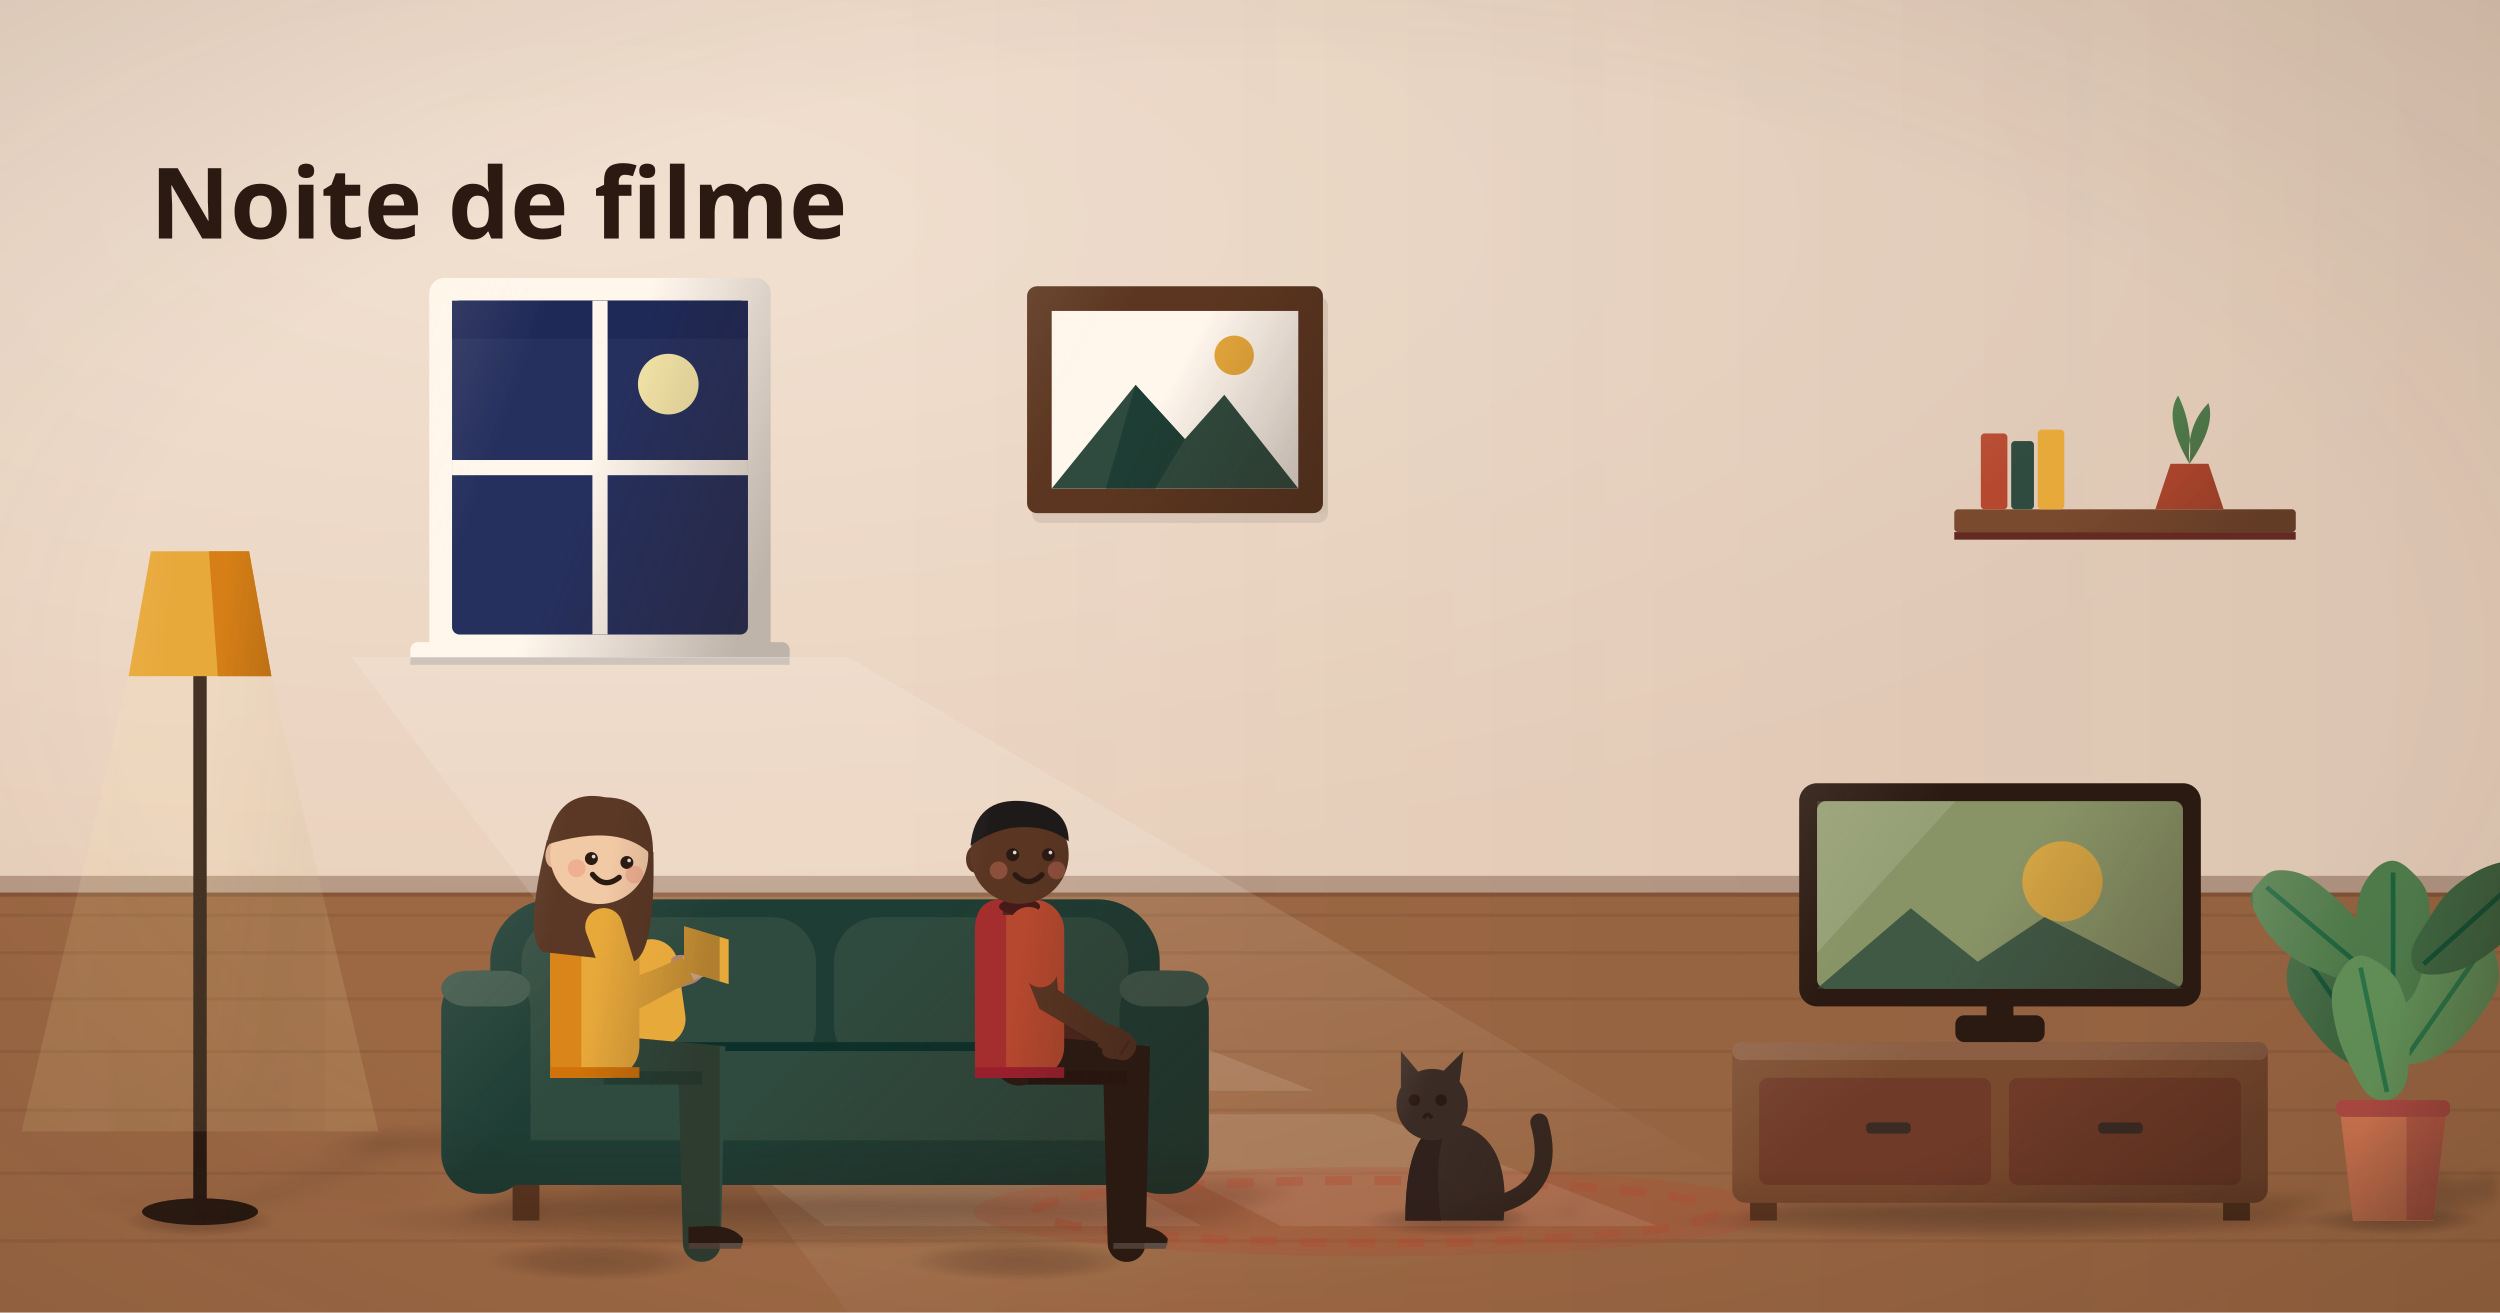
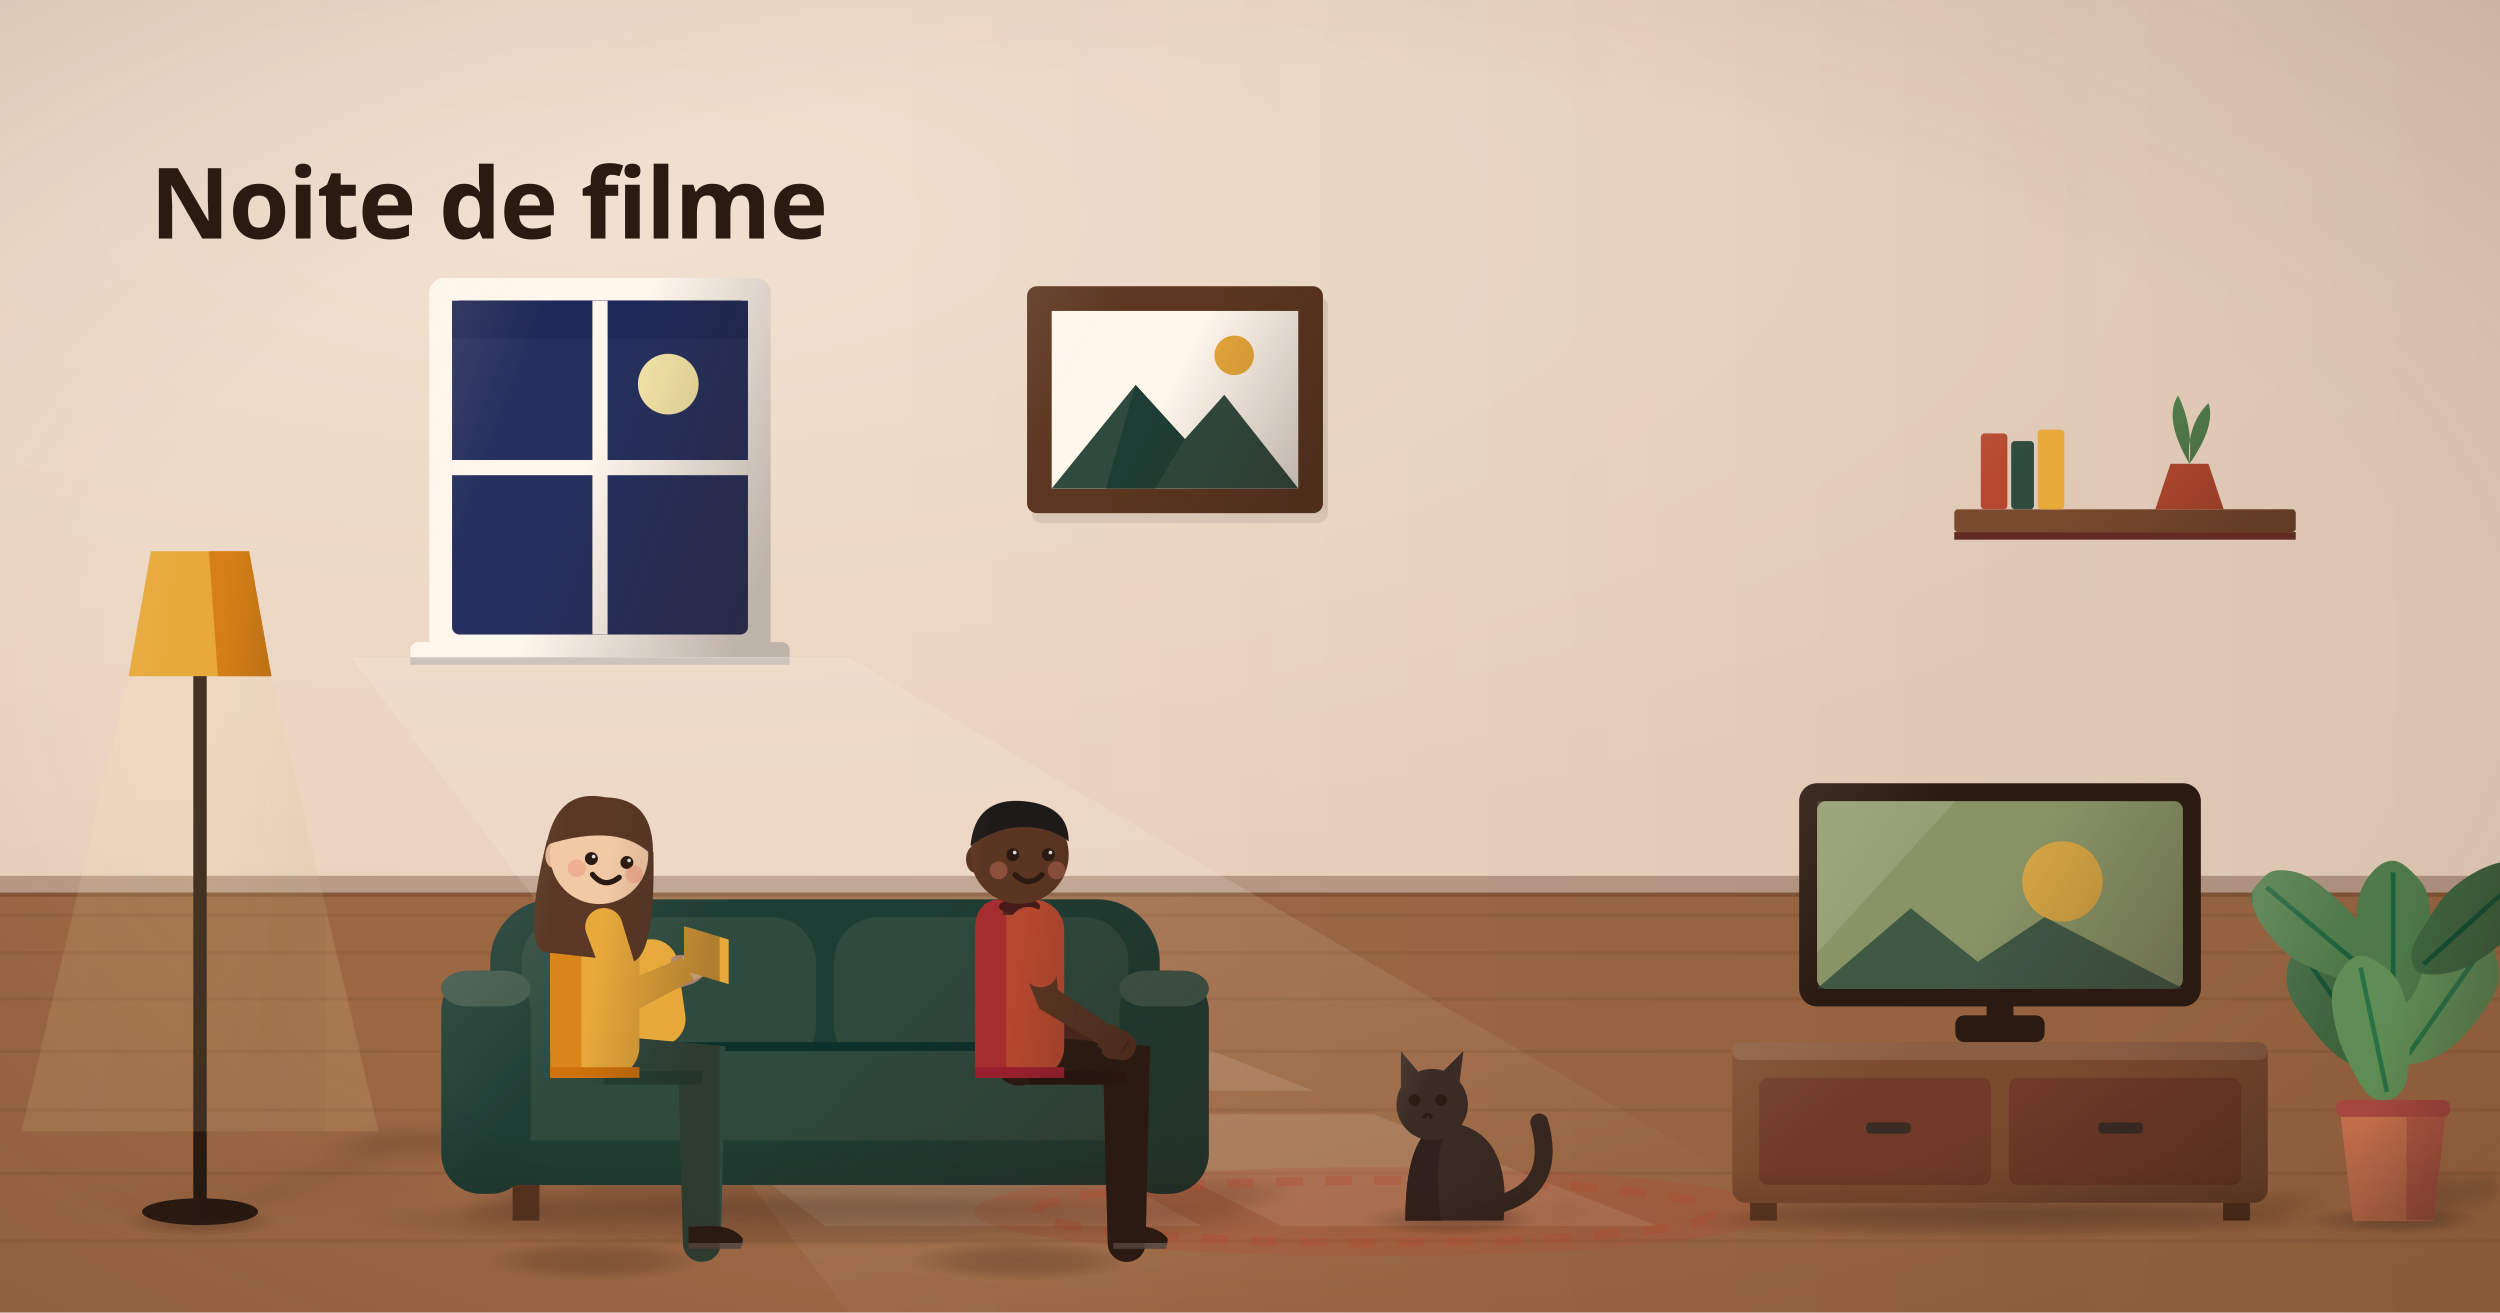
<svg xmlns="http://www.w3.org/2000/svg" width="1200" height="630" viewBox="0 0 1200 630">
  <defs>
    <linearGradient id="sky" x1="0" y1="0" x2="0" y2="1">
      <stop offset="0" stop-color="#F4E1D2" />
      <stop offset="0.55" stop-color="#f4e1d2" />
      <stop offset="0.85" stop-color="#F6E4D6" />
      <stop offset="1" stop-color="#F4E1D2" />
    </linearGradient>
    <linearGradient id="ground" x1="0" y1="0" x2="0" y2="1">
      <stop offset="0" stop-color="#9B6C50" />
      <stop offset="1" stop-color="#865137" />
    </linearGradient>
    <radialGradient id="cshadow">
      <stop offset="0" stop-color="rgb(43,26,18)" stop-opacity="0.24" />
      <stop offset="0.55" stop-color="rgb(43,26,18)" stop-opacity="0.176" />
      <stop offset="1" stop-color="rgb(43,26,18)" stop-opacity="0" />
    </radialGradient>
    <filter id="hazeFar" color-interpolation-filters="sRGB">
      <feColorMatrix type="matrix" values="0.92 0 0 0 0.073 0 0.92 0 0 0.066 0 0 0.92 0 0.060 0 0 0 1 0" />
    </filter>
    <filter id="hazeMid" color-interpolation-filters="sRGB">
      <feColorMatrix type="matrix" values="0.96 0 0 0 0.037 0 0.96 0 0 0.033 0 0 0.96 0 0.030 0 0 0 1 0" />
    </filter>
    <linearGradient id="lgLight" x1="0" y1="0" x2="1" y2="0.35">
      <stop offset="0" stop-color="#FFF4DE" stop-opacity="0.156" />
      <stop offset="0.42" stop-color="#FFF4DE" stop-opacity="0" />
    </linearGradient>
    <linearGradient id="lgShade" x1="0" y1="0" x2="1" y2="0.35">
      <stop offset="0.6" stop-color="rgb(43,26,18)" stop-opacity="0" />
      <stop offset="1" stop-color="rgb(43,26,18)" stop-opacity="0.300" />
    </linearGradient>
    <linearGradient id="lgAO" x1="0" y1="0" x2="0" y2="1">
      <stop offset="0.72" stop-color="rgb(43,26,18)" stop-opacity="0" />
      <stop offset="1" stop-color="rgb(43,26,18)" stop-opacity="0.192" />
    </linearGradient>
    <filter id="toWhite" color-interpolation-filters="sRGB">
      <feColorMatrix values="0 0 0 0 1 0 0 0 0 1 0 0 0 0 1 0 0 0 1 0" />
    </filter>
    <filter id="castF" x="-30%" y="-30%" width="160%" height="160%" color-interpolation-filters="sRGB">
      <feColorMatrix values="0 0 0 0 0.169 0 0 0 0 0.102 0 0 0 0 0.071 0 0 0 1 0" />
      <feGaussianBlur stdDeviation="3.8" />
    </filter>
    <clipPath id="groundClip">
      <rect y="428.4" width="1200" height="630" />
    </clipPath>
    <radialGradient id="glow" cx="0.24" cy="0.25" r="0.75">
      <stop offset="0" stop-color="#FFF4DE" stop-opacity="0.330" />
      <stop offset="1" stop-color="#FFF4DE" stop-opacity="0" />
    </radialGradient>
    <linearGradient id="falloff" x1="0" y1="0" x2="1" y2="0">
      <stop offset="0.35" stop-color="rgb(43,26,18)" stop-opacity="0" />
      <stop offset="1" stop-color="rgb(43,26,18)" stop-opacity="0.078" />
    </linearGradient>
    <linearGradient id="shaftGrad" x1="0.240" y1="0.501" x2="0.563" y2="1">
      <stop offset="0" stop-color="#FFF4DE" stop-opacity="0.132" />
      <stop offset="0.75" stop-color="#FFF4DE" stop-opacity="0.036" />
      <stop offset="1" stop-color="#FFF4DE" stop-opacity="0" />
    </linearGradient>
    <radialGradient id="vignette" cx="0.5" cy="0.5" r="0.75">
      <stop offset="0.6" stop-color="rgb(43,26,18)" stop-opacity="0" />
      <stop offset="1" stop-color="rgb(43,26,18)" stop-opacity="0.102" />
    </radialGradient>
  </defs>
  <rect width="1200" height="428.4" fill="#EAD2BE" />
  <rect y="428.4" width="1200" height="201.6" fill="#9C6844" />
  <rect y="420.4" width="1200" height="10" fill="#5C3620" fill-opacity="0.35" stroke-opacity="0.35" />
  <rect x="0" y="438.6" width="1200" height="1.5" fill="#5C3620" fill-opacity="0.15" stroke-opacity="0.15" />
  <rect x="0" y="456.6" width="1200" height="1.5" fill="#5C3620" fill-opacity="0.15" stroke-opacity="0.15" />
  <rect x="0" y="478.7" width="1200" height="1.5" fill="#5C3620" fill-opacity="0.15" stroke-opacity="0.15" />
  <rect x="0" y="504.0" width="1200" height="1.5" fill="#5C3620" fill-opacity="0.15" stroke-opacity="0.15" />
  <rect x="0" y="532.1" width="1200" height="1.5" fill="#5C3620" fill-opacity="0.15" stroke-opacity="0.15" />
  <rect x="0" y="562.4" width="1200" height="1.5" fill="#5C3620" fill-opacity="0.15" stroke-opacity="0.15" />
  <rect x="0" y="594.9" width="1200" height="1.5" fill="#5C3620" fill-opacity="0.15" stroke-opacity="0.15" />
  <rect width="1200" height="428.4" fill="url(#glow)" style="mix-blend-mode: screen;" />
  <rect width="1200" height="630" fill="url(#falloff)" style="mix-blend-mode: multiply;" />
  <polygon points="168.7,315.5 407.3,315.5 944.4,630.0 407.3,630.0" fill="url(#shaftGrad)" style="mix-blend-mode: screen;" />
  <polygon points="241.8,469.9 355.9,469.9 455.9,523.6 311.7,523.6" fill="#FFF4DE" fill-opacity="0.120" stroke-opacity="0.120" style="mix-blend-mode: screen;" />
  <polygon points="379.9,469.9 494.0,469.9 630.5,523.6 486.2,523.6" fill="#FFF4DE" fill-opacity="0.120" stroke-opacity="0.120" style="mix-blend-mode: screen;" />
  <polygon points="326.4,534.8 476.9,534.8 576.9,588.5 396.2,588.5" fill="#FFF4DE" fill-opacity="0.120" stroke-opacity="0.120" style="mix-blend-mode: screen;" />
  <polygon points="508.6,534.8 659.2,534.8 795.7,588.5 615.0,588.5" fill="#FFF4DE" fill-opacity="0.120" stroke-opacity="0.120" style="mix-blend-mode: screen;" />
  <g clip-path="url(#groundClip)" opacity="0.189" style="mix-blend-mode: multiply;">
    <g filter="url(#castF)">
      <use href="#b_luz" transform="translate(96.0 585.9) matrix(1 0 -0.350 0.13 0 0) scale(2.142)" />
      <use href="#b_sofa" transform="translate(396.0 585.9) matrix(1 0 -0.350 0.13 0 0) scale(2.142)" />
      <use href="#b_rack" transform="translate(960.0 585.9) matrix(1 0 -0.350 0.13 0 0) scale(2.142)" />
      <use href="#b_planta" transform="translate(1148.7 585.9) matrix(1 0 -0.350 0.13 0 0) scale(1.607)" />
      <use href="#b_gato" transform="translate(696.0 585.9) matrix(1 0 -0.350 0.13 0 0) scale(2.142)" />
    </g>
  </g>
  <g style="isolation: isolate;">
    <g id="janela" transform="translate(288.0 315.5) scale(1.821)">
      <g id="b_janela">
        <rect x="-45" y="-100" width="90" height="100" rx="4" fill="#FFF6EC" />
        <rect x="-39" y="-94" width="78" height="88" rx="2" fill="#26305E" />
        <rect x="-39" y="-94" width="78" height="10" rx="0" fill="#1F2957" />
        <circle cx="18" cy="-72" r="8" fill="#F5E6A8" />
        <rect x="-2" y="-94" width="4" height="88" rx="0" fill="#FFF6EC" />
        <rect x="-39" y="-52" width="78" height="4" rx="0" fill="#FFF6EC" />
        <rect x="-50" y="-4" width="100" height="6" rx="2" fill="#FFF6EC" />
        <rect x="-50" y="0" width="100" height="2" rx="0" fill="#CFC4BB" />
      </g>
    </g>
    <mask id="mk_janela" maskUnits="userSpaceOnUse" x="173.3" y="97.0" width="229.4" height="218.5">
      <use href="#b_janela" transform="translate(288.0 315.5) scale(1.821)" filter="url(#toWhite)" />
    </mask>
    <g mask="url(#mk_janela)" opacity="1">
      <rect x="173.3" y="97.0" width="229.4" height="218.5" fill="url(#lgLight)" style="mix-blend-mode: screen;" />
      <rect x="173.3" y="97.0" width="229.4" height="218.5" fill="url(#lgLight)" fill-opacity="0.3" stroke-opacity="0.3" style="mix-blend-mode: screen;" />
      <rect x="173.3" y="97.0" width="229.4" height="218.5" fill="url(#lgShade)" style="mix-blend-mode: multiply;" />
    </g>
  </g>
  <g style="isolation: isolate;">
    <g id="quadro" transform="translate(564.0 246.3) scale(2.367)">
      <g id="b_quadro">
        <rect x="-29" y="-44" width="60" height="46" rx="2" fill="rgba(0,0,0,0.08)" />
        <rect x="-30" y="-46" width="60" height="46" rx="2" fill="#5C3620" />
        <rect x="-25" y="-41" width="50" height="36" rx="0" fill="#FFF6EC" />
        <path d="M-25 -5 L-8 -26 L2 -15 L10 -24 L25 -5 Z" fill="#2F4A3E" />
        <path d="M-8 -26 L2 -15 L-4 -5 L-14 -5 Z" fill="#1E3D34" />
        <circle cx="12" cy="-32" r="4" fill="#E8A93B" />
      </g>
    </g>
    <mask id="mk_quadro" maskUnits="userSpaceOnUse" x="464.6" y="115.7" width="198.8" height="130.7">
      <use href="#b_quadro" transform="translate(564.0 246.3) scale(2.367)" filter="url(#toWhite)" />
    </mask>
    <g mask="url(#mk_quadro)" opacity="1">
      <rect x="464.6" y="115.7" width="198.8" height="130.7" fill="url(#lgLight)" style="mix-blend-mode: screen;" />
      <rect x="464.6" y="115.7" width="198.8" height="130.7" fill="url(#lgShade)" style="mix-blend-mode: multiply;" />
    </g>
  </g>
  <g style="isolation: isolate;">
    <g id="prat" transform="translate(1020.0 255.4) scale(1.821)">
      <g id="b_prat">
        <rect x="-45" y="-6" width="90" height="6" rx="1" fill="#7A4A2E" />
        <rect x="-45" y="0" width="90" height="2" rx="0" fill="#622A21" />
        <rect x="-38" y="-26" width="7" height="20" rx="1" fill="#B5482E" />
        <rect x="-30" y="-24" width="6" height="18" rx="1" fill="#2F4A3E" />
        <rect x="-23" y="-27" width="7" height="21" rx="1" fill="#E8A93B" />
        <path d="M8 -6 L12 -18 L22 -18 L26 -6 Z" fill="#B5482E" />
        <path d="M17 -18 Q10 -30 14 -36 Q18 -28 17 -18 Z M17 -18 Q24 -28 22 -34 Q16 -28 17 -18 Z" fill="#4F7A4A" />
      </g>
    </g>
    <mask id="mk_prat" maskUnits="userSpaceOnUse" x="905.3" y="181.1" width="229.4" height="74.3">
      <use href="#b_prat" transform="translate(1020.0 255.4) scale(1.821)" filter="url(#toWhite)" />
    </mask>
    <g mask="url(#mk_prat)" opacity="1">
      <rect x="905.3" y="181.1" width="229.4" height="74.3" fill="url(#lgLight)" style="mix-blend-mode: screen;" />
      <rect x="905.3" y="181.1" width="229.4" height="74.3" fill="url(#lgShade)" style="mix-blend-mode: multiply;" />
    </g>
  </g>
  <g style="isolation: isolate;">
    <g id="tapete" transform="translate(660.0 585.9) scale(2.142)">
      <g id="b_tapete">
        <ellipse cx="0" cy="-2" rx="90" ry="10" fill="#B5482E" fill-opacity="0.22" stroke-opacity="0.22" />
        <ellipse cx="0" cy="-2" rx="76" ry="7" fill="none" stroke="#B5482E" stroke-width="2" fill-opacity="0.35" stroke-opacity="0.35" stroke-dasharray="6 5" />
      </g>
    </g>
  </g>
  <g transform="translate(96.0 585.9) scale(2.142)">
    <ellipse cx="0" cy="0" rx="17.5" ry="3.5" fill="url(#cshadow)" />
  </g>
  <g style="isolation: isolate;">
    <g id="luz" transform="translate(96.0 585.9) scale(2.142)">
      <g id="b_luz">
        <ellipse cx="0" cy="-2" rx="13" ry="3" fill="#2B1A12" />
        <rect x="-1.5" y="-125" width="3" height="123" rx="0" fill="#2B1A12" />
        <path d="M-16 -122 L-11 -150 L11 -150 L16 -122 Z" fill="#E8A93B" />
        <path d="M2 -150 L11 -150 L16 -122 L4 -122 Z" fill="#D67F16" />
        <path d="M-16 -122 L-40 -20 L40 -20 L16 -122 Z" fill="#FFE9A8" fill-opacity="0.12" stroke-opacity="0.12" />
      </g>
    </g>
    <mask id="mk_luz" maskUnits="userSpaceOnUse" x="36.0" y="200.3" width="120.0" height="385.6">
      <use href="#b_luz" transform="translate(96.0 585.9) scale(2.142)" filter="url(#toWhite)" />
    </mask>
    <g mask="url(#mk_luz)" opacity="1">
      <rect x="36.0" y="200.3" width="120.0" height="385.6" fill="url(#lgLight)" style="mix-blend-mode: screen;" />
      <rect x="36.0" y="200.3" width="120.0" height="385.6" fill="url(#lgShade)" style="mix-blend-mode: multiply;" />
      <rect x="53.2" y="264.6" width="85.7" height="321.3" fill="url(#lgAO)" style="mix-blend-mode: multiply;" />
    </g>
  </g>
  <g transform="translate(396.0 585.9) scale(2.142)">
    <ellipse cx="0" cy="0" rx="107.5" ry="6.3" fill="url(#cshadow)" />
  </g>
  <g style="isolation: isolate;">
    <g id="sofa" transform="translate(396.0 585.9) scale(2.142)">
      <g id="b_sofa">
        <rect x="-70" y="-8" width="6" height="8" rx="0" fill="#5C3620" />
        <rect x="64" y="-8" width="6" height="8" rx="0" fill="#5C3620" />
        <rect x="-75" y="-72" width="150" height="42" rx="14" fill="#1E3D34" />
        <rect x="-68" y="-68" width="66" height="34" rx="10" fill="#2F4A3E" />
        <rect x="2" y="-68" width="66" height="34" rx="10" fill="#2F4A3E" />
        <rect x="-80" y="-40" width="160" height="32" rx="8" fill="#2F4A3E" />
        <rect x="-80" y="-18" width="160" height="10" rx="6" fill="#1E3D34" />
        <rect x="-86" y="-56" width="20" height="50" rx="9" fill="#1E3D34" />
        <rect x="66" y="-56" width="20" height="50" rx="9" fill="#1E3D34" />
        <rect x="-86" y="-56" width="20" height="8" rx="6" fill="#3F584B" />
        <rect x="66" y="-56" width="20" height="8" rx="6" fill="#3F584B" />
        <rect x="-60" y="-62" width="28" height="24" rx="6" fill="#E8A93B" transform="rotate(-8 -46 -50)" />
        <rect x="-50" y="-40" width="100" height="2" rx="0" fill="#0C312B" />
      </g>
    </g>
    <mask id="mk_sofa" maskUnits="userSpaceOnUse" x="141.1" y="400.8" width="509.8" height="185.1">
      <use href="#b_sofa" transform="translate(396.0 585.9) scale(2.142)" filter="url(#toWhite)" />
    </mask>
    <g mask="url(#mk_sofa)" opacity="1">
      <rect x="141.1" y="400.8" width="509.8" height="185.1" fill="url(#lgLight)" style="mix-blend-mode: screen;" />
      <rect x="141.1" y="400.8" width="509.8" height="185.1" fill="url(#lgLight)" fill-opacity="0.3" stroke-opacity="0.3" style="mix-blend-mode: screen;" />
      <rect x="141.1" y="400.8" width="509.8" height="185.1" fill="url(#lgShade)" style="mix-blend-mode: multiply;" />
      <rect x="213.9" y="431.7" width="364.1" height="154.2" fill="url(#lgAO)" style="mix-blend-mode: multiply;" />
    </g>
  </g>
  <g transform="translate(960.0 585.9) scale(2.142)">
    <ellipse cx="0" cy="0" rx="75.0" ry="4.2" fill="url(#cshadow)" />
  </g>
  <g style="isolation: isolate;">
    <g id="rack" transform="translate(960.0 585.9) scale(2.142)">
      <g id="b_rack">
        <rect x="-60" y="-40" width="120" height="36" rx="3" fill="#7A4A2E" />
        <rect x="-60" y="-40" width="120" height="4" rx="2" fill="#8C5F44" />
        <rect x="-54" y="-32" width="52" height="24" rx="2" fill="#6F3A27" />
        <rect x="2" y="-32" width="52" height="24" rx="2" fill="#6F3A27" />
        <rect x="-30" y="-22" width="10" height="2.5" rx="1" fill="#3A2B24" />
        <rect x="22" y="-22" width="10" height="2.5" rx="1" fill="#3A2B24" />
        <rect x="-56" y="-4" width="6" height="4" rx="0" fill="#5C3620" />
        <rect x="50" y="-4" width="6" height="4" rx="0" fill="#5C3620" />
      </g>
    </g>
    <mask id="mk_rack" maskUnits="userSpaceOnUse" x="780.1" y="483.1" width="359.9" height="102.8">
      <use href="#b_rack" transform="translate(960.0 585.9) scale(2.142)" filter="url(#toWhite)" />
    </mask>
    <g mask="url(#mk_rack)" opacity="1">
      <rect x="780.1" y="483.1" width="359.9" height="102.8" fill="url(#lgLight)" style="mix-blend-mode: screen;" />
      <rect x="780.1" y="483.1" width="359.9" height="102.8" fill="url(#lgShade)" style="mix-blend-mode: multiply;" />
      <rect x="831.5" y="500.2" width="257.0" height="85.7" fill="url(#lgAO)" style="mix-blend-mode: multiply;" />
    </g>
  </g>
  <g transform="translate(1148.7 585.9) scale(1.607)">
    <ellipse cx="0" cy="0" rx="27.5" ry="4.2" fill="url(#cshadow)" />
  </g>
  <g style="isolation: isolate;">
    <g id="planta" transform="translate(1148.7 585.9) scale(1.607)">
      <g id="b_planta">
        <path d="M-4.7 -64C-4.83 -60.41 -6.11 -56.88 -7.08 -53.7C-8.04 -50.51 -8.99 -47.02 -10.48 -44.89C-11.97 -42.75 -14.18 -40.83 -16 -40.88C-17.82 -40.93 -19.88 -43.13 -21.43 -45.19C-22.98 -47.25 -24.44 -50.11 -25.32 -53.24C-26.2 -56.38 -26.56 -60.26 -26.7 -64C-26.83 -67.74 -27 -72.53 -26.13 -75.7C-25.26 -78.86 -23.17 -81.46 -21.48 -82.99C-19.79 -84.52 -17.84 -84.83 -16 -84.88C-14.16 -84.93 -12.05 -84.91 -10.43 -83.3C-8.81 -81.69 -7.22 -78.46 -6.27 -75.24C-5.31 -72.02 -4.56 -67.59 -4.7 -64Z" fill="#3F6640" transform="rotate(-35 -16 -64)" />
        <path d="M-16 -44 L-16 -82" stroke="#145234" stroke-width="1.4" transform="rotate(-35 -16 -64)" />
        <path d="M26.89 -66C26.75 -62.26 26.23 -58.35 25.31 -55.25C24.39 -52.16 22.91 -49.45 21.36 -47.42C19.81 -45.39 17.84 -43.25 16 -43.08C14.16 -42.92 11.83 -44.31 10.35 -46.42C8.86 -48.53 8.01 -52.45 7.1 -55.72C6.19 -58.98 5.03 -62.41 4.89 -66C4.75 -69.59 5.34 -74 6.26 -77.25C7.17 -80.51 8.74 -83.89 10.36 -85.53C11.99 -87.16 14.17 -87.25 16 -87.08C17.83 -86.92 19.66 -86.09 21.35 -84.53C23.04 -82.96 25.23 -80.81 26.15 -77.72C27.07 -74.63 27.03 -69.74 26.89 -66Z" fill="#628F57" transform="rotate(35 16 -66)" />
        <path d="M16 -46 L16 -84" stroke="#2B7447" stroke-width="1.4" transform="rotate(35 16 -66)" />
        <path d="M10.96 -86C10.78 -82.3 9.98 -78.71 9.08 -75.51C8.18 -72.32 7.05 -68.82 5.54 -66.81C4.03 -64.81 1.87 -63.57 0 -63.5C-1.87 -63.42 -4.19 -64.32 -5.67 -66.35C-7.16 -68.39 -8.01 -72.44 -8.9 -75.72C-9.8 -78.99 -10.87 -82.37 -11.04 -86C-11.22 -89.63 -10.9 -94.36 -9.97 -97.51C-9.04 -100.67 -7.12 -103.25 -5.46 -104.92C-3.8 -106.58 -1.8 -107.57 0 -107.5C1.8 -107.42 3.64 -106.09 5.33 -104.46C7.02 -102.83 9.21 -100.79 10.15 -97.72C11.09 -94.64 11.13 -89.7 10.96 -86Z" fill="#4F7A4A" transform="rotate(0 0 -86)" />
        <path d="M0 -66 L0 -104" stroke="#1D623C" stroke-width="1.4" transform="rotate(0 0 -86)" />
        <path d="M-13.22 -88C-13.34 -84.27 -13.78 -80.34 -14.68 -77.23C-15.58 -74.13 -17.06 -71.45 -18.62 -69.36C-20.17 -67.26 -22.19 -64.71 -24 -64.66C-25.81 -64.61 -27.97 -66.9 -29.47 -69.05C-30.97 -71.21 -32.05 -74.44 -33.01 -77.59C-33.97 -80.75 -35.1 -84.39 -35.22 -88C-35.34 -91.61 -34.66 -95.99 -33.73 -99.23C-32.79 -102.48 -31.24 -105.89 -29.62 -107.46C-28 -109.03 -25.86 -108.71 -24 -108.66C-22.14 -108.61 -20.14 -108.67 -18.47 -107.16C-16.8 -105.65 -14.83 -102.79 -13.96 -99.59C-13.08 -96.4 -13.1 -91.73 -13.22 -88Z" fill="#4F7A4A" transform="rotate(-50 -24 -88)" />
        <path d="M-24 -68 L-24 -106" stroke="#1D623C" stroke-width="1.4" transform="rotate(-50 -24 -88)" />
        <path d="M34.89 -90C34.75 -86.26 34.23 -82.35 33.31 -79.25C32.39 -76.16 30.91 -73.45 29.36 -71.42C27.81 -69.39 25.84 -67.25 24 -67.08C22.16 -66.92 19.83 -68.31 18.35 -70.42C16.86 -72.53 16.01 -76.45 15.1 -79.72C14.19 -82.98 13.03 -86.41 12.89 -90C12.75 -93.59 13.34 -98 14.26 -101.25C15.17 -104.51 16.74 -107.89 18.36 -109.53C19.99 -111.16 22.17 -111.25 24 -111.08C25.83 -110.92 27.66 -110.09 29.35 -108.53C31.04 -106.96 33.23 -104.81 34.15 -101.72C35.07 -98.63 35.03 -93.74 34.89 -90Z" fill="#3F6640" transform="rotate(48 24 -90)" />
        <path d="M24 -70 L24 -108" stroke="#145234" stroke-width="1.4" transform="rotate(48 24 -90)" />
        <path d="M5.12 -58C4.94 -54.34 3.88 -50.88 2.96 -47.66C2.03 -44.44 1.07 -40.68 -0.42 -38.66C-1.91 -36.65 -4.13 -35.59 -6 -35.55C-7.87 -35.51 -10.15 -36.42 -11.65 -38.43C-13.15 -40.44 -14.14 -44.33 -15.01 -47.6C-15.88 -50.86 -16.7 -54.32 -16.88 -58C-17.06 -61.68 -17.01 -66.53 -16.1 -69.66C-15.19 -72.79 -13.1 -75.12 -11.42 -76.77C-9.74 -78.42 -7.79 -79.59 -6 -79.55C-4.21 -79.51 -2.32 -78.19 -0.65 -76.53C1.02 -74.88 3.08 -72.68 4.04 -69.6C5 -66.51 5.3 -61.66 5.12 -58Z" fill="#628F57" transform="rotate(-12 -6 -58)" />
        <path d="M-6 -38 L-6 -76" stroke="#2B7447" stroke-width="1.4" transform="rotate(-12 -6 -58)" />
        <path d="M-16 -34 L16 -34 L12 0 L-12 0 Z" fill="#C9724E" />
        <path d="M4 -34 L16 -34 L12 0 L4 0 Z" fill="#B75A45" />
        <rect x="-17" y="-36" width="34" height="5" rx="2" fill="#AB4A41" />
      </g>
    </g>
    <mask id="mk_planta" maskUnits="userSpaceOnUse" x="1081.2" y="373.8" width="134.9" height="212.1">
      <use href="#b_planta" transform="translate(1148.7 585.9) scale(1.607)" filter="url(#toWhite)" />
    </mask>
    <g mask="url(#mk_planta)" opacity="1">
      <rect x="1081.2" y="373.8" width="134.9" height="212.1" fill="url(#lgLight)" style="mix-blend-mode: screen;" />
      <rect x="1081.2" y="373.8" width="134.9" height="212.1" fill="url(#lgShade)" style="mix-blend-mode: multiply;" />
      <rect x="1100.5" y="409.2" width="96.4" height="176.7" fill="url(#lgAO)" style="mix-blend-mode: multiply;" />
    </g>
  </g>
  <g transform="translate(696.0 585.9) scale(2.142)">
    <ellipse cx="0" cy="0" rx="20.0" ry="3.5" fill="url(#cshadow)" />
  </g>
  <g style="isolation: isolate;">
    <g id="gato" transform="translate(696.0 585.9) scale(2.142)">
      <g id="b_gato">
        <g transform="scale(-1 1)">
          <path d="M-12 -4 Q-24 -8 -20 -22" stroke="#3A2B24" stroke-width="4" fill="none" stroke-linecap="round" />
          <path d="M-12 0 Q-14 -20 0 -22 Q10 -22 10 0 Z" fill="#3A2B24" />
          <path d="M2 0 Q4 -16 0 -22 Q10 -22 10 0 Z" fill="#31211C" />
          <circle cx="4" cy="-26" r="8" fill="#3A2B24" />
          <path d="M-2 -30 L-3 -38 L3 -32 Z M6 -32 L11 -38 L11 -30 Z" fill="#3A2B24" />
          <circle cx="2" cy="-27" r="1.3" fill="#2B1A12" />
          <circle cx="8" cy="-27" r="1.3" fill="#2B1A12" />
          <path d="M5 -24 L4 -23 M5 -24 L6 -23" stroke="#2B1A12" stroke-width="0.8" />
        </g>
      </g>
    </g>
    <mask id="mk_gato" maskUnits="userSpaceOnUse" x="642.0" y="503.6" width="108.0" height="82.3">
      <use href="#b_gato" transform="translate(696.0 585.9) scale(2.142)" filter="url(#toWhite)" />
    </mask>
    <g mask="url(#mk_gato)" opacity="1">
      <rect x="642.0" y="503.6" width="108.0" height="82.3" fill="url(#lgLight)" style="mix-blend-mode: screen;" />
      <rect x="642.0" y="503.6" width="108.0" height="82.3" fill="url(#lgLight)" fill-opacity="0.3" stroke-opacity="0.3" style="mix-blend-mode: screen;" />
      <rect x="642.0" y="503.6" width="108.0" height="82.3" fill="url(#lgShade)" style="mix-blend-mode: multiply;" />
      <rect x="657.4" y="517.4" width="77.1" height="68.5" fill="url(#lgAO)" style="mix-blend-mode: multiply;" />
    </g>
  </g>
  <g transform="translate(285.5 605.2) scale(2.142)">
    <ellipse cx="0" cy="0" rx="25.0" ry="4.5" fill="url(#cshadow)" />
  </g>
  <g style="isolation: isolate;">
    <g id="ana" transform="translate(285.5 605.2) scale(2.142)">
      <g id="b_ana">
        <g transform="scale(1 1)">
          <path d="M-2.19 -74.72L-2.19 -74.72L0.07 -53.56L19.01 -61.49A2.7 2.7 0 0 0 16.99 -66.51L16.99 -66.51L6.23 -62.52L6.19 -75.28A4.2 4.2 0 0 0 -2.19 -74.72Z" fill="#D2770F" />
          <g transform="translate(18 -64) rotate(-21.87)">
            <ellipse cx="1.2" cy="-0.9" rx="1.9" ry="1.3" fill="#BF8875" transform="rotate(30 1.2 -0.9)" />
            <path d="M-1.2 -2.9 L3 -3.2 Q6.6 -3.1 6.6 0 Q6.6 3.1 3 3.2 L-1.2 2.9 Z" fill="#D4A287" />
            <ellipse cx="2.4" cy="-2.6" rx="2.2" ry="1.25" fill="#D4A287" transform="rotate(20 2.4 -2.6)" />
            <path d="M4.2 -1.6 L4.2 1.6" stroke="#BF8875" stroke-width="0.6" stroke-linecap="round" />
          </g>
          <path d="M0 -39.25L0 -39.25L18.75 -41.93L19.75 -4A4.25 4.25 0 0 0 28.25 -4L28.25 -4L29.25 -48.07L0 -50.75A5.75 5.75 0 0 0 0 -39.25Z" fill="#2F4A3E" />
          <path d="M2 -41 L24 -41" stroke="#224036" stroke-width="3" fill="none" />
          <g transform="translate(0 -2.2)">
            <path d="M21 -5.4 L21 -0.8 L31.5 -0.8 Q33.2 -0.8 33.2 -2.8 Q31 -5.6 26 -5.6 Z" fill="#2B1A12" />
            <path d="M21 -1.8 L33.2 -1.8 L32.7 -0.5 L21 -0.5 Z" fill="#5C4C44" />
          </g>
          <rect x="-10" y="-81" width="20" height="40" rx="7" fill="#E8A93B" />
          <path d="M-10 -74 Q-10 -81 -4 -81 L-3 -81 L-3 -41 L-10 -41 Z" fill="#D9851A" />
          <path d="M-10 -43.4 L10 -43.4 L10 -41 L-10 -41 Z" fill="#CF720A" />
        </g>
        <g transform="translate(0 0) scale(1) rotate(6.3 0 -82)">
          <path d="M-3 -85 L3 -85 L3.8 -77.5 L-3.8 -77.5 Z" fill="#DAAA8D" />
          <ellipse cx="0" cy="-79.4" rx="4.6" ry="1.8" fill="#B98270" />
          <path d="M-12 -93 Q-15 -70 -10 -68 L10 -68 Q15 -70 12 -93 Z" fill="#5A3825" />
          <ellipse cx="-10" cy="-90" rx="2" ry="3" fill="#E2B495" />
          <circle cx="0" cy="-91" r="11" fill="#F2C9A5" />
          <path d="M-12 -92 Q-11 -105 0 -104 Q11 -105 12 -92 Q4 -99 -12 -92 Z" fill="#5A3825" />
          <circle cx="-1.65" cy="-90.01" r="1.45" fill="#2B1A12" />
          <circle cx="-1.2" cy="-90.51" r="0.42" fill="#FFFFFF" fill-opacity="0.85" stroke-opacity="0.85" />
          <circle cx="6.35" cy="-90.01" r="1.45" fill="#2B1A12" />
          <circle cx="6.8" cy="-90.51" r="0.42" fill="#FFFFFF" fill-opacity="0.85" stroke-opacity="0.85" />
          <path d="M-1 -86.5 Q2 -83.5 5 -86.5" stroke="#2B1A12" stroke-width="1.2" fill="none" stroke-linecap="round" />
          <circle cx="-4.7" cy="-87.5" r="2" fill="#E9806E" fill-opacity="0.35" stroke-opacity="0.35" />
          <circle cx="8.3" cy="-87.5" r="2" fill="#E9806E" fill-opacity="0.35" stroke-opacity="0.35" />
        </g>
        <g transform="scale(1 1)">
          <path d="M-1.96 -73.61L-1.96 -73.61L5.45 -54.1L23.19 -63.58A2.7 2.7 0 0 0 20.81 -68.42L20.81 -68.42L9.82 -63.82L5.96 -76.39A4.2 4.2 0 0 0 -1.96 -73.61Z" fill="#E8A93B" />
          <g transform="translate(22 -66) rotate(-26.1)">
            <ellipse cx="1.2" cy="-0.9" rx="1.9" ry="1.3" fill="#DAAA8D" transform="rotate(30 1.2 -0.9)" />
            <path d="M-1.2 -2.9 L3 -3.2 Q6.6 -3.1 6.6 0 Q6.6 3.1 3 3.2 L-1.2 2.9 Z" fill="#F2C9A5" />
            <ellipse cx="2.4" cy="-2.6" rx="2.2" ry="1.25" fill="#F2C9A5" transform="rotate(20 2.4 -2.6)" />
            <path d="M4.2 -1.6 L4.2 1.6" stroke="#DAAA8D" stroke-width="0.6" stroke-linecap="round" />
          </g>
          <path d="M20 -75 L30 -72 L30 -62 L20 -65 Z" fill="#E8A93B" />
        </g>
      </g>
    </g>
    <mask id="mk_ana" maskUnits="userSpaceOnUse" x="225.5" y="327.6" width="120.0" height="277.6">
      <use href="#b_ana" transform="translate(285.5 605.2) scale(2.142)" filter="url(#toWhite)" />
    </mask>
    <g mask="url(#mk_ana)" opacity="1">
      <rect x="225.5" y="327.6" width="120.0" height="277.6" fill="url(#lgLight)" style="mix-blend-mode: screen;" />
      <rect x="225.5" y="327.6" width="120.0" height="277.6" fill="url(#lgLight)" fill-opacity="0.3" stroke-opacity="0.3" style="mix-blend-mode: screen;" />
      <rect x="225.5" y="327.6" width="120.0" height="277.6" fill="url(#lgShade)" style="mix-blend-mode: multiply;" />
    </g>
  </g>
  <g transform="translate(489.4 605.2) scale(2.142)">
    <ellipse cx="0" cy="0" rx="25.0" ry="4.5" fill="url(#cshadow)" />
  </g>
  <g style="isolation: isolate;">
    <g id="leo" transform="translate(489.4 605.2) scale(2.142)">
      <g id="b_leo">
        <g transform="scale(1 1)">
          <path d="M-0.54 -64.52L-0.54 -64.52L1.21 -56.25L14.49 -46.14A2.4 2.4 0 0 0 17.51 -49.86L17.51 -49.86L5.92 -59.9L6.43 -65.17A3.5 3.5 0 0 0 -0.54 -64.52Z" fill="#4F261C" />
          <path d="M-2.28 -74.6L-2.28 -74.6L-0.94 -64.48A3.9 3.9 0 0 0 6.82 -65.2L6.82 -65.2L6.28 -75.4A4.3 4.3 0 0 0 -2.28 -74.6Z" fill="#9D232E" />
          <g transform="translate(16 -48) rotate(39.02)">
            <ellipse cx="1.2" cy="0.9" rx="1.9" ry="1.3" fill="#471C19" transform="rotate(-30 1.2 0.9)" />
            <path d="M-1.2 -2.9 L3 -3.2 Q6.6 -3.1 6.6 0 Q6.6 3.1 3 3.2 L-1.2 2.9 Z" fill="#4F261C" />
            <ellipse cx="2.4" cy="2.6" rx="2.2" ry="1.25" fill="#4F261C" transform="rotate(-20 2.4 2.6)" />
            <path d="M4.2 -1.6 L4.2 1.6" stroke="#471C19" stroke-width="0.6" stroke-linecap="round" />
          </g>
          <path d="M0 -39.25L0 -39.25L18.75 -41.93L19.75 -4A4.25 4.25 0 0 0 28.25 -4L28.25 -4L29.25 -48.07L0 -50.75A5.75 5.75 0 0 0 0 -39.25Z" fill="#2B1A12" />
          <path d="M2 -41 L24 -41" stroke="#26140E" stroke-width="3" fill="none" />
          <g transform="translate(0 -2.2)">
            <path d="M21 -5.4 L21 -0.8 L31.5 -0.8 Q33.2 -0.8 33.2 -2.8 Q31 -5.6 26 -5.6 Z" fill="#2B1A12" />
            <path d="M21 -1.8 L33.2 -1.8 L32.7 -0.5 L21 -0.5 Z" fill="#5C4C44" />
          </g>
          <rect x="-10" y="-81" width="20" height="40" rx="7" fill="#B5482E" />
          <path d="M-10 -74 Q-10 -81 -4 -81 L-3 -81 L-3 -41 L-10 -41 Z" fill="#A42E2D" />
          <path d="M-10 -43.4 L10 -43.4 L10 -41 L-10 -41 Z" fill="#9A1F2E" />
        </g>
        <g transform="translate(0 0) scale(1) rotate(0 0 -82)">
          <path d="M-3 -85 L3 -85 L3.8 -77.5 L-3.8 -77.5 Z" fill="#51291D" />
          <ellipse cx="0" cy="-79.4" rx="4.6" ry="1.8" fill="#451A18" />
          <ellipse cx="-10" cy="-90" rx="2" ry="3" fill="#542D1E" />
          <circle cx="0" cy="-91" r="11" fill="#5A3522" />
          <path d="M-11 -93 Q-10 -104 1 -103 Q11 -102 11 -94 Q6 -98 -2 -97 Q-7 -96 -11 -93 Z" fill="#1E1A1A" />
          <circle cx="-1.54" cy="-91" r="1.45" fill="#2B1A12" />
          <circle cx="-1.09" cy="-91.5" r="0.42" fill="#FFFFFF" fill-opacity="0.85" stroke-opacity="0.85" />
          <circle cx="6.46" cy="-91" r="1.45" fill="#2B1A12" />
          <circle cx="6.91" cy="-91.5" r="0.42" fill="#FFFFFF" fill-opacity="0.85" stroke-opacity="0.85" />
          <path d="M-1 -86.5 Q2 -83.5 5 -86.5" stroke="#2B1A12" stroke-width="1.2" fill="none" stroke-linecap="round" />
          <circle cx="-4.7" cy="-87.5" r="2" fill="#E9806E" fill-opacity="0.35" stroke-opacity="0.35" />
          <circle cx="8.3" cy="-87.5" r="2" fill="#E9806E" fill-opacity="0.35" stroke-opacity="0.35" />
        </g>
        <g transform="scale(1 1)">
          <path d="M1.33 -64.24L1.33 -64.24L4.42 -56.5L18.71 -47.98A2.4 2.4 0 0 0 21.29 -52.02L21.29 -52.02L8.6 -60.72L8.08 -66.1A3.5 3.5 0 0 0 1.33 -64.24Z" fill="#5A3522" />
          <path d="M-2.15 -73.86L-2.15 -73.86L0.95 -64.13A3.9 3.9 0 0 0 8.47 -66.2L8.47 -66.2L6.15 -76.14A4.3 4.3 0 0 0 -2.15 -73.86Z" fill="#B5482E" />
          <g transform="translate(20 -50) rotate(32.56)">
            <ellipse cx="1.2" cy="0.9" rx="1.9" ry="1.3" fill="#51291D" transform="rotate(-30 1.2 0.9)" />
            <path d="M-1.2 -2.9 L3 -3.2 Q6.6 -3.1 6.6 0 Q6.6 3.1 3 3.2 L-1.2 2.9 Z" fill="#5A3522" />
            <ellipse cx="2.4" cy="2.6" rx="2.2" ry="1.25" fill="#5A3522" transform="rotate(-20 2.4 2.6)" />
            <path d="M4.2 -1.6 L4.2 1.6" stroke="#51291D" stroke-width="0.6" stroke-linecap="round" />
          </g>
        </g>
      </g>
    </g>
    <mask id="mk_leo" maskUnits="userSpaceOnUse" x="429.4" y="327.6" width="120.0" height="277.6">
      <use href="#b_leo" transform="translate(489.4 605.2) scale(2.142)" filter="url(#toWhite)" />
    </mask>
    <g mask="url(#mk_leo)" opacity="1">
      <rect x="429.4" y="327.6" width="120.0" height="277.6" fill="url(#lgLight)" style="mix-blend-mode: screen;" />
      <rect x="429.4" y="327.6" width="120.0" height="277.6" fill="url(#lgLight)" fill-opacity="0.3" stroke-opacity="0.3" style="mix-blend-mode: screen;" />
      <rect x="429.4" y="327.6" width="120.0" height="277.6" fill="url(#lgShade)" style="mix-blend-mode: multiply;" />
    </g>
  </g>
  <g style="isolation: isolate;">
    <g id="tv" transform="translate(960.0 500.2) scale(2.142)">
      <g id="b_tv">
        <rect x="-10" y="-6" width="20" height="6" rx="2" fill="#2B1A12" />
        <rect x="-3" y="-10" width="6" height="5" rx="0" fill="#2B1A12" />
        <rect x="-45" y="-58" width="90" height="50" rx="4" fill="#2B1A12" />
        <rect x="-41" y="-54" width="82" height="42" rx="2" fill="#889466" />
        <path d="M-41 -54 L-10 -54 L-41 -20 Z" fill="#FFF6EC" fill-opacity="0.12" stroke-opacity="0.12" />
        <circle cx="14" cy="-36" r="9" fill="#E8A93B" fill-opacity="0.8" stroke-opacity="0.8" />
        <path d="M-41 -12 L-20 -30 L-5 -18 L10 -28 L41 -12 Z" fill="#2F4A3E" fill-opacity="0.8" stroke-opacity="0.8" />
      </g>
    </g>
    <mask id="mk_tv" maskUnits="userSpaceOnUse" x="825.1" y="351.1" width="269.9" height="149.1">
      <use href="#b_tv" transform="translate(960.0 500.2) scale(2.142)" filter="url(#toWhite)" />
    </mask>
    <g mask="url(#mk_tv)" opacity="1">
      <rect x="825.1" y="351.1" width="269.9" height="149.1" fill="url(#lgLight)" style="mix-blend-mode: screen;" />
      <rect x="825.1" y="351.1" width="269.9" height="149.1" fill="url(#lgShade)" style="mix-blend-mode: multiply;" />
    </g>
  </g>
  <rect width="1200" height="630" fill="url(#vignette)" style="mix-blend-mode: multiply;" />
-   <text x="72.0" y="114.5" font-family="Poppins" font-size="47.3" font-weight="700" fill="#2B1A12" text-anchor="start">
+   <text x="72.0" y="114.5" font-family="Poppins" font-size="47.3" font-weight="700" fill="#2B1A12" text-anchor="start" letter-spacing="-0.015em">
    <tspan x="72.0">Noite de filme</tspan>
  </text>
</svg>
